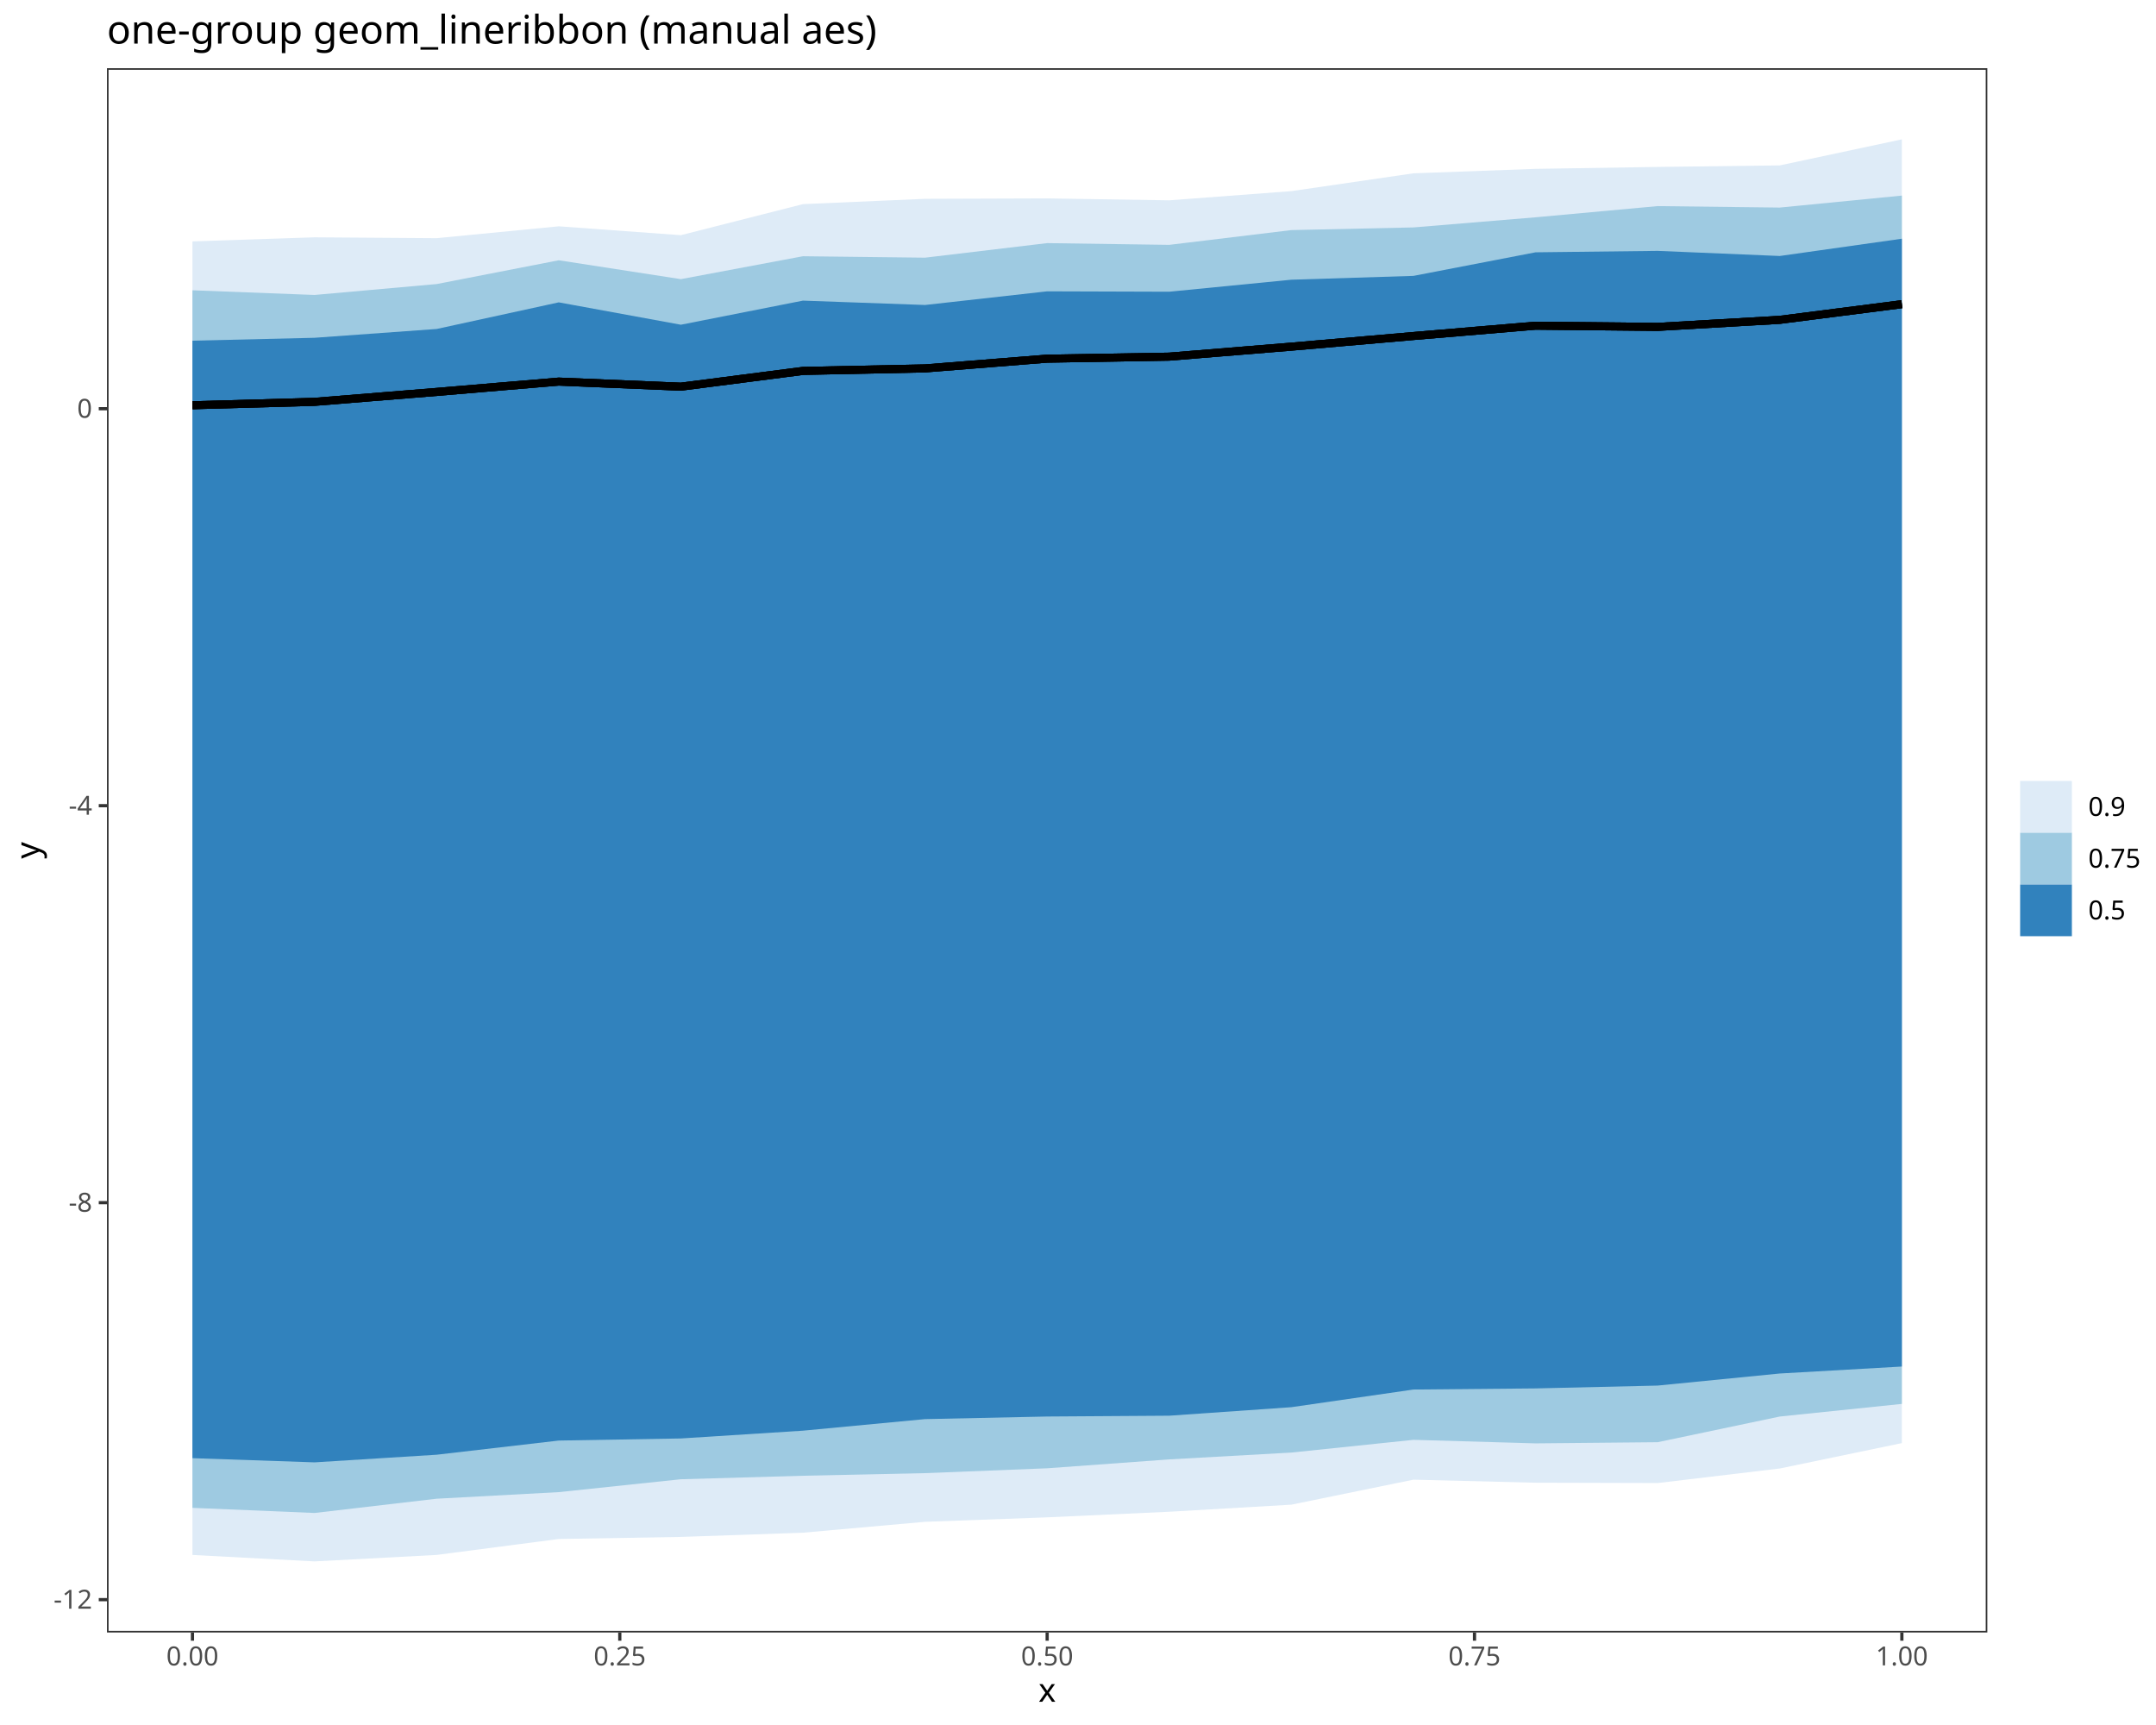
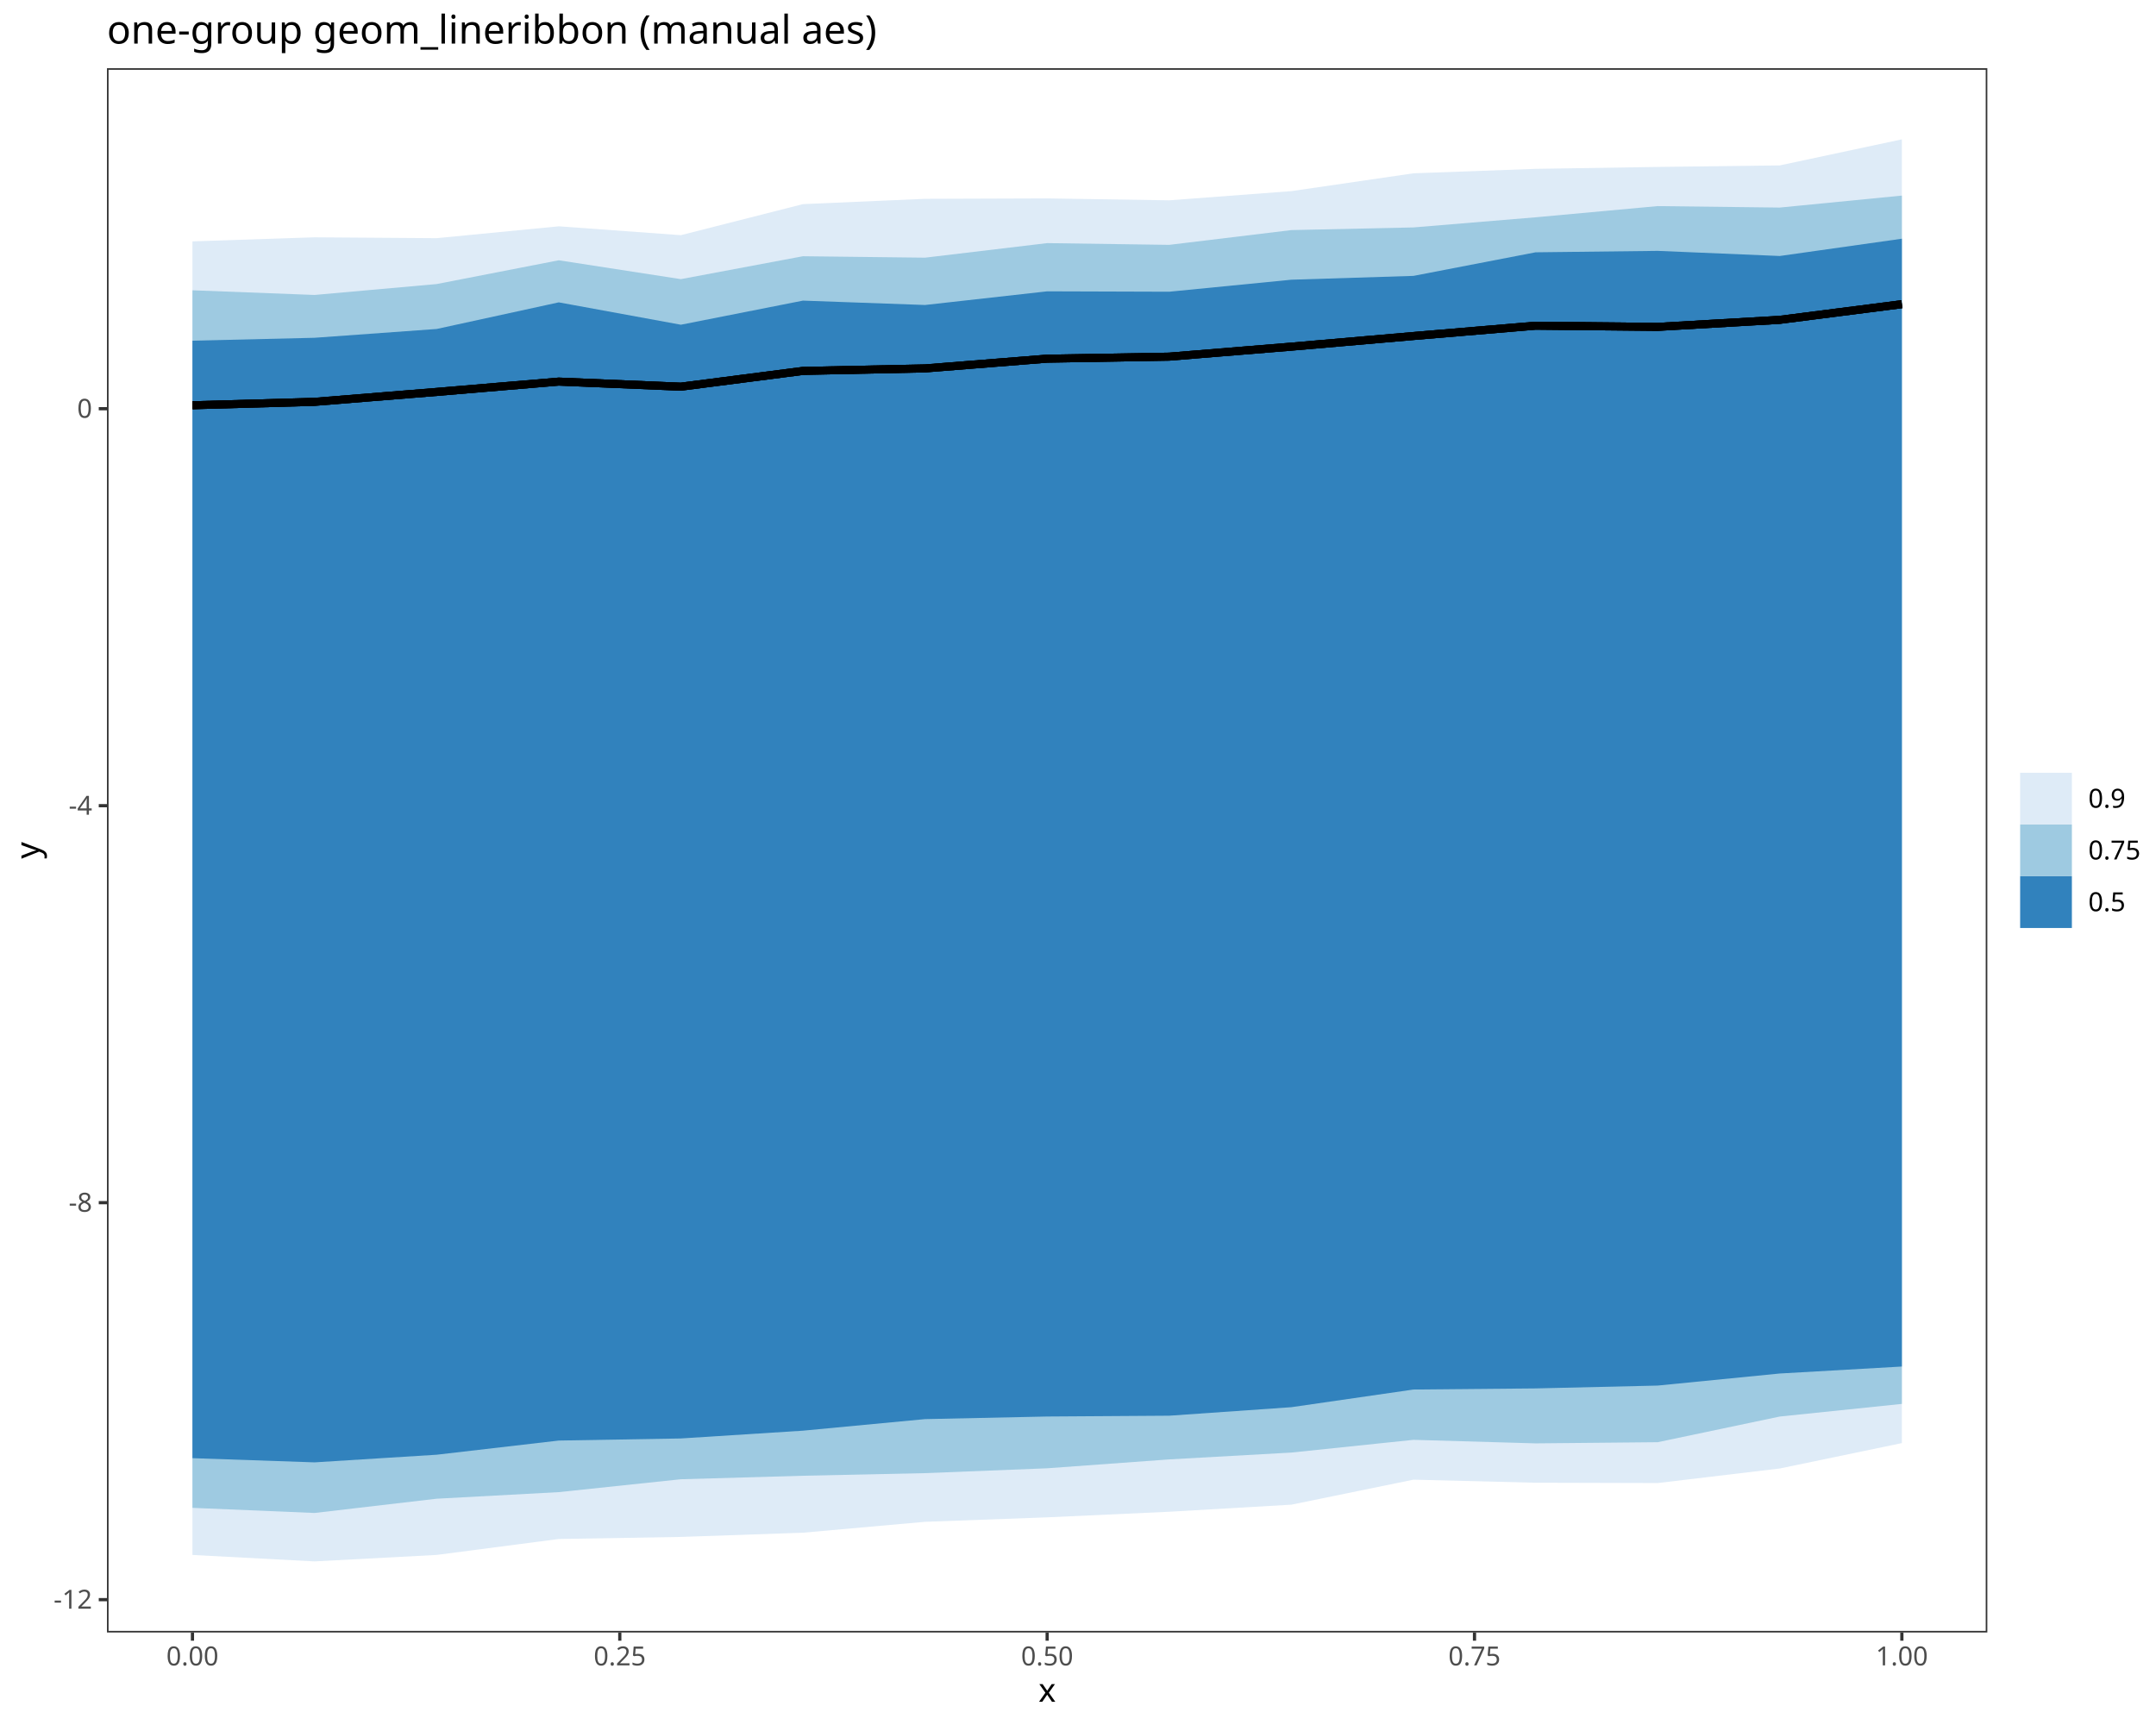
<svg xmlns="http://www.w3.org/2000/svg" class="svglite" data-engine-version="2.0" width="720.00pt" height="576.00pt" viewBox="0 0 720.00 576.00">
  <defs>
    <style type="text/css">
    .svglite line, .svglite polyline, .svglite polygon, .svglite path, .svglite rect, .svglite circle {
      fill: none;
      stroke: #000000;
      stroke-linecap: round;
      stroke-linejoin: round;
      stroke-miterlimit: 10.00;
    }
  </style>
  </defs>
  <rect width="100%" height="100%" style="stroke: none; fill: #FFFFFF;" />
  <defs>
    <clipPath id="cpMC4wMHw3MjAuMDB8MC4wMHw1NzYuMDA=">
      <rect x="0.00" y="0.00" width="720.00" height="576.00" />
    </clipPath>
  </defs>
  <g clip-path="url(#cpMC4wMHw3MjAuMDB8MC4wMHw1NzYuMDA=)">
    <rect x="0.00" y="0.00" width="720.00" height="576.00" style="stroke-width: 1.07; stroke: #FFFFFF; fill: #FFFFFF;" />
  </g>
  <defs>
    <clipPath id="cpMzUuNzJ8NjYzLjY3fDIyLjc4fDU0NS4xMQ==">
      <rect x="35.72" y="22.78" width="627.95" height="522.33" />
    </clipPath>
  </defs>
  <g clip-path="url(#cpMzUuNzJ8NjYzLjY3fDIyLjc4fDU0NS4xMQ==)">
    <rect x="35.72" y="22.78" width="627.95" height="522.33" style="stroke-width: 1.07; stroke: none; fill: #FFFFFF;" />
    <polygon points="64.27,80.60 105.04,79.24 145.82,79.53 186.60,75.57 227.37,78.53 268.15,68.16 308.92,66.39 349.70,66.25 390.47,66.89 431.25,63.82 472.03,57.87 512.80,56.38 553.58,55.74 594.35,55.23 635.13,46.53 635.13,481.87 594.35,490.35 553.58,495.21 512.80,495.10 472.03,494.08 431.25,502.43 390.47,504.79 349.70,506.66 308.92,508.15 268.15,511.79 227.37,513.20 186.60,513.89 145.82,519.21 105.04,521.37 64.27,519.22 " style="stroke-width: 0.00; stroke: none; stroke-linecap: butt; fill: #DEEBF7;" />
    <polygon points="64.27,96.93 105.04,98.49 145.82,94.85 186.60,86.91 227.37,93.21 268.15,85.56 308.92,86.04 349.70,81.18 390.47,81.76 431.25,76.83 472.03,75.94 512.80,72.56 553.58,68.82 594.35,69.31 635.13,65.31 635.13,468.78 594.35,473.00 553.58,481.57 512.80,481.96 472.03,480.78 431.25,485.03 390.47,487.31 349.70,490.28 308.92,491.90 268.15,492.77 227.37,493.94 186.60,498.24 145.82,500.44 105.04,505.20 64.27,503.49 " style="stroke-width: 0.00; stroke: none; stroke-linecap: butt; fill: #9ECAE1;" />
    <polygon points="64.27,113.76 105.04,112.79 145.82,109.85 186.60,100.96 227.37,108.43 268.15,100.38 308.92,101.84 349.70,97.28 390.47,97.41 431.25,93.40 472.03,92.12 512.80,84.25 553.58,83.77 594.35,85.48 635.13,79.71 635.13,456.30 594.35,458.63 553.58,462.66 512.80,463.61 472.03,463.98 431.25,469.88 390.47,472.72 349.70,472.99 308.92,473.86 268.15,477.72 227.37,480.32 186.60,481.02 145.82,485.75 105.04,488.30 64.27,486.90 " style="stroke-width: 0.00; stroke: none; stroke-linecap: butt; fill: #3182BD;" />
    <polyline points="64.27,135.32 105.04,134.18 145.82,130.87 186.60,127.42 227.37,129.12 268.15,123.85 308.92,123.02 349.70,119.76 390.47,119.09 431.25,115.75 472.03,112.20 512.80,108.75 553.58,109.15 594.35,106.80 635.13,101.57 " style="stroke-width: 2.67; stroke-linecap: butt;" />
    <polyline points="64.27,135.32 105.04,134.18 145.82,130.87 186.60,127.42 227.37,129.12 268.15,123.85 308.92,123.02 349.70,119.76 390.47,119.09 431.25,115.75 472.03,112.20 512.80,108.75 553.58,109.15 594.35,106.80 635.13,101.57 " style="stroke-width: 2.67; stroke-linecap: butt;" />
    <polyline points="64.27,135.32 105.04,134.18 145.82,130.87 186.60,127.42 227.37,129.12 268.15,123.85 308.92,123.02 349.70,119.76 390.47,119.09 431.25,115.75 472.03,112.20 512.80,108.75 553.58,109.15 594.35,106.80 635.13,101.57 " style="stroke-width: 2.67; stroke-linecap: butt;" />
    <rect x="35.72" y="22.78" width="627.95" height="522.33" style="stroke-width: 1.07; stroke: #333333;" />
  </g>
  <g clip-path="url(#cpMC4wMHw3MjAuMDB8MC4wMHw1NzYuMDA=)">
    <text x="30.79" y="537.16" text-anchor="end" style="font-size: 8.80px; fill: #4D4D4D; font-family: sans;" textLength="12.72px" lengthAdjust="spacingAndGlyphs">-12</text>
    <text x="30.79" y="404.61" text-anchor="end" style="font-size: 8.80px; fill: #4D4D4D; font-family: sans;" textLength="7.82px" lengthAdjust="spacingAndGlyphs">-8</text>
    <text x="30.79" y="272.05" text-anchor="end" style="font-size: 8.80px; fill: #4D4D4D; font-family: sans;" textLength="7.82px" lengthAdjust="spacingAndGlyphs">-4</text>
    <text x="30.79" y="139.50" text-anchor="end" style="font-size: 8.80px; fill: #4D4D4D; font-family: sans;" textLength="4.89px" lengthAdjust="spacingAndGlyphs">0</text>
    <polyline points="32.98,534.14 35.72,534.14 " style="stroke-width: 1.07; stroke: #333333; stroke-linecap: butt;" />
    <polyline points="32.98,401.58 35.72,401.58 " style="stroke-width: 1.07; stroke: #333333; stroke-linecap: butt;" />
    <polyline points="32.98,269.03 35.72,269.03 " style="stroke-width: 1.07; stroke: #333333; stroke-linecap: butt;" />
    <polyline points="32.98,136.47 35.72,136.47 " style="stroke-width: 1.07; stroke: #333333; stroke-linecap: butt;" />
    <polyline points="64.27,547.85 64.27,545.11 " style="stroke-width: 1.07; stroke: #333333; stroke-linecap: butt;" />
    <polyline points="206.98,547.85 206.98,545.11 " style="stroke-width: 1.07; stroke: #333333; stroke-linecap: butt;" />
    <polyline points="349.70,547.85 349.70,545.11 " style="stroke-width: 1.07; stroke: #333333; stroke-linecap: butt;" />
    <polyline points="492.41,547.85 492.41,545.11 " style="stroke-width: 1.07; stroke: #333333; stroke-linecap: butt;" />
    <polyline points="635.13,547.85 635.13,545.11 " style="stroke-width: 1.07; stroke: #333333; stroke-linecap: butt;" />
    <text x="64.27" y="556.10" text-anchor="middle" style="font-size: 8.80px; fill: #4D4D4D; font-family: sans;" textLength="17.13px" lengthAdjust="spacingAndGlyphs">0.00</text>
    <text x="206.98" y="556.10" text-anchor="middle" style="font-size: 8.80px; fill: #4D4D4D; font-family: sans;" textLength="17.13px" lengthAdjust="spacingAndGlyphs">0.25</text>
    <text x="349.70" y="556.10" text-anchor="middle" style="font-size: 8.80px; fill: #4D4D4D; font-family: sans;" textLength="17.13px" lengthAdjust="spacingAndGlyphs">0.50</text>
    <text x="492.41" y="556.10" text-anchor="middle" style="font-size: 8.80px; fill: #4D4D4D; font-family: sans;" textLength="17.13px" lengthAdjust="spacingAndGlyphs">0.75</text>
    <text x="635.13" y="556.10" text-anchor="middle" style="font-size: 8.80px; fill: #4D4D4D; font-family: sans;" textLength="17.13px" lengthAdjust="spacingAndGlyphs">1.00</text>
    <text x="349.70" y="568.24" text-anchor="middle" style="font-size: 11.00px; font-family: sans;" textLength="5.50px" lengthAdjust="spacingAndGlyphs">x</text>
    <text transform="translate(13.05,283.95) rotate(-90)" text-anchor="middle" style="font-size: 11.00px; font-family: sans;" textLength="5.50px" lengthAdjust="spacingAndGlyphs">y</text>
-     <rect x="674.63" y="255.29" width="39.89" height="57.32" style="stroke-width: 1.07; stroke: none; fill: #FFFFFF;" />
-     <rect x="674.63" y="260.77" width="17.28" height="17.28" style="stroke-width: 1.07; stroke: none; fill: #FFFFFF;" />
-     <rect x="674.63" y="260.77" width="17.28" height="17.28" style="stroke-width: 0.75; stroke: none; fill: #DEEBF7;" />
-     <rect x="674.63" y="278.05" width="17.28" height="17.28" style="stroke-width: 1.07; stroke: none; fill: #FFFFFF;" />
-     <rect x="674.63" y="278.05" width="17.28" height="17.28" style="stroke-width: 0.75; stroke: none; fill: #9ECAE1;" />
-     <rect x="674.63" y="295.33" width="17.28" height="17.28" style="stroke-width: 1.07; stroke: none; fill: #FFFFFF;" />
-     <rect x="674.63" y="295.33" width="17.28" height="17.28" style="stroke-width: 0.75; stroke: none; fill: #3182BD;" />
-     <text x="697.39" y="272.44" style="font-size: 8.80px; font-family: sans;" textLength="12.23px" lengthAdjust="spacingAndGlyphs">0.9</text>
-     <text x="697.39" y="289.72" style="font-size: 8.80px; font-family: sans;" textLength="17.13px" lengthAdjust="spacingAndGlyphs">0.75</text>
-     <text x="697.39" y="307.00" style="font-size: 8.80px; font-family: sans;" textLength="12.23px" lengthAdjust="spacingAndGlyphs">0.5</text>
+     <rect x="674.63" y="258.03" width="39.89" height="51.84" style="stroke-width: 1.07; stroke: none; fill: #FFFFFF;" />
+     <rect x="674.63" y="258.03" width="17.28" height="17.28" style="stroke-width: 1.07; stroke: none; fill: #FFFFFF;" />
+     <rect x="674.63" y="258.03" width="17.28" height="17.28" style="stroke-width: 0.75; stroke: none; fill: #DEEBF7;" />
+     <rect x="674.63" y="275.31" width="17.28" height="17.28" style="stroke-width: 1.07; stroke: none; fill: #FFFFFF;" />
+     <rect x="674.63" y="275.31" width="17.28" height="17.28" style="stroke-width: 0.75; stroke: none; fill: #9ECAE1;" />
+     <rect x="674.63" y="292.59" width="17.28" height="17.28" style="stroke-width: 1.07; stroke: none; fill: #FFFFFF;" />
+     <rect x="674.63" y="292.59" width="17.28" height="17.28" style="stroke-width: 0.75; stroke: none; fill: #3182BD;" />
+     <text x="697.39" y="269.70" style="font-size: 8.80px; font-family: sans;" textLength="12.23px" lengthAdjust="spacingAndGlyphs">0.9</text>
+     <text x="697.39" y="286.98" style="font-size: 8.80px; font-family: sans;" textLength="17.13px" lengthAdjust="spacingAndGlyphs">0.75</text>
+     <text x="697.39" y="304.26" style="font-size: 8.80px; font-family: sans;" textLength="12.23px" lengthAdjust="spacingAndGlyphs">0.5</text>
    <text x="35.72" y="14.56" style="font-size: 13.20px; font-family: sans;" textLength="242.17px" lengthAdjust="spacingAndGlyphs">one-group geom_lineribbon (manual aes)</text>
  </g>
</svg>
